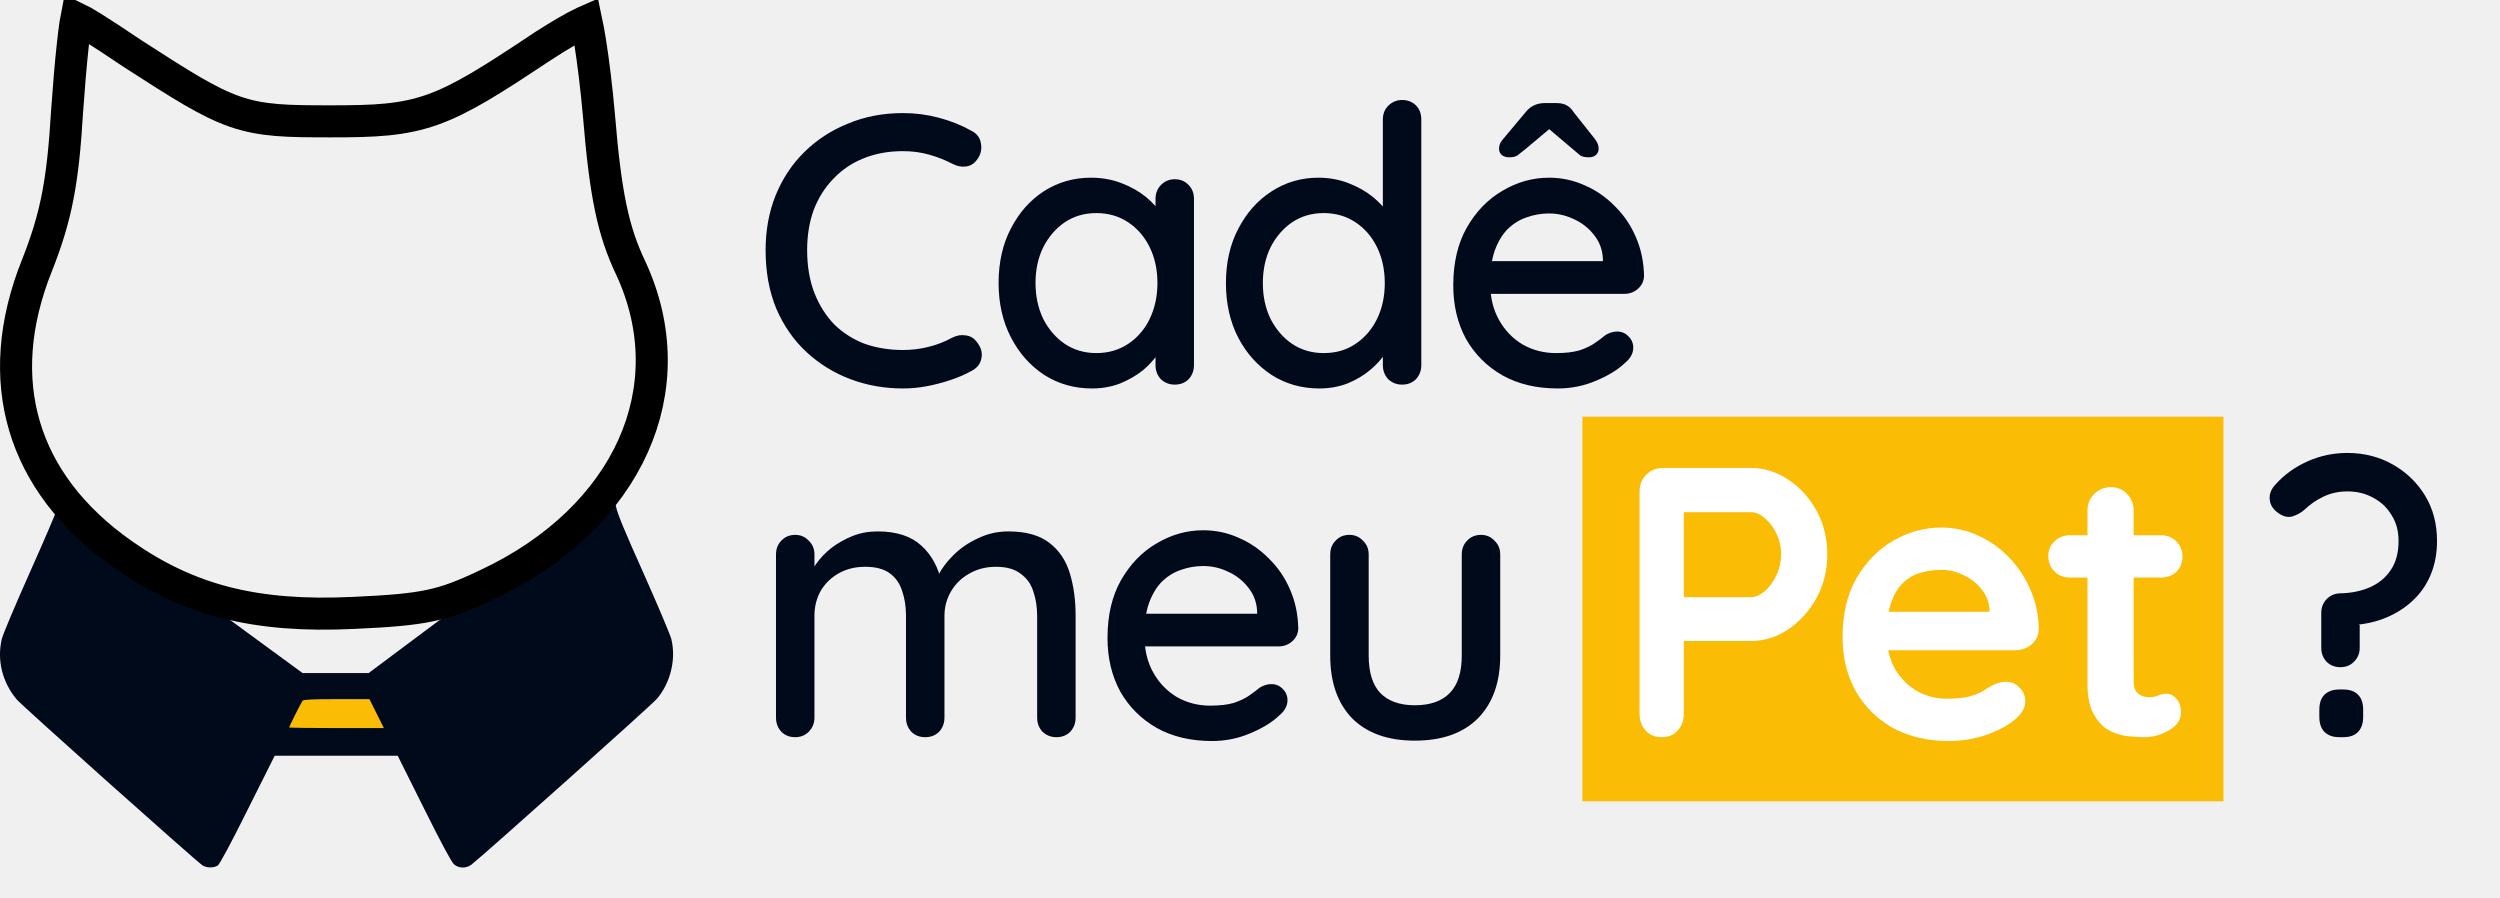
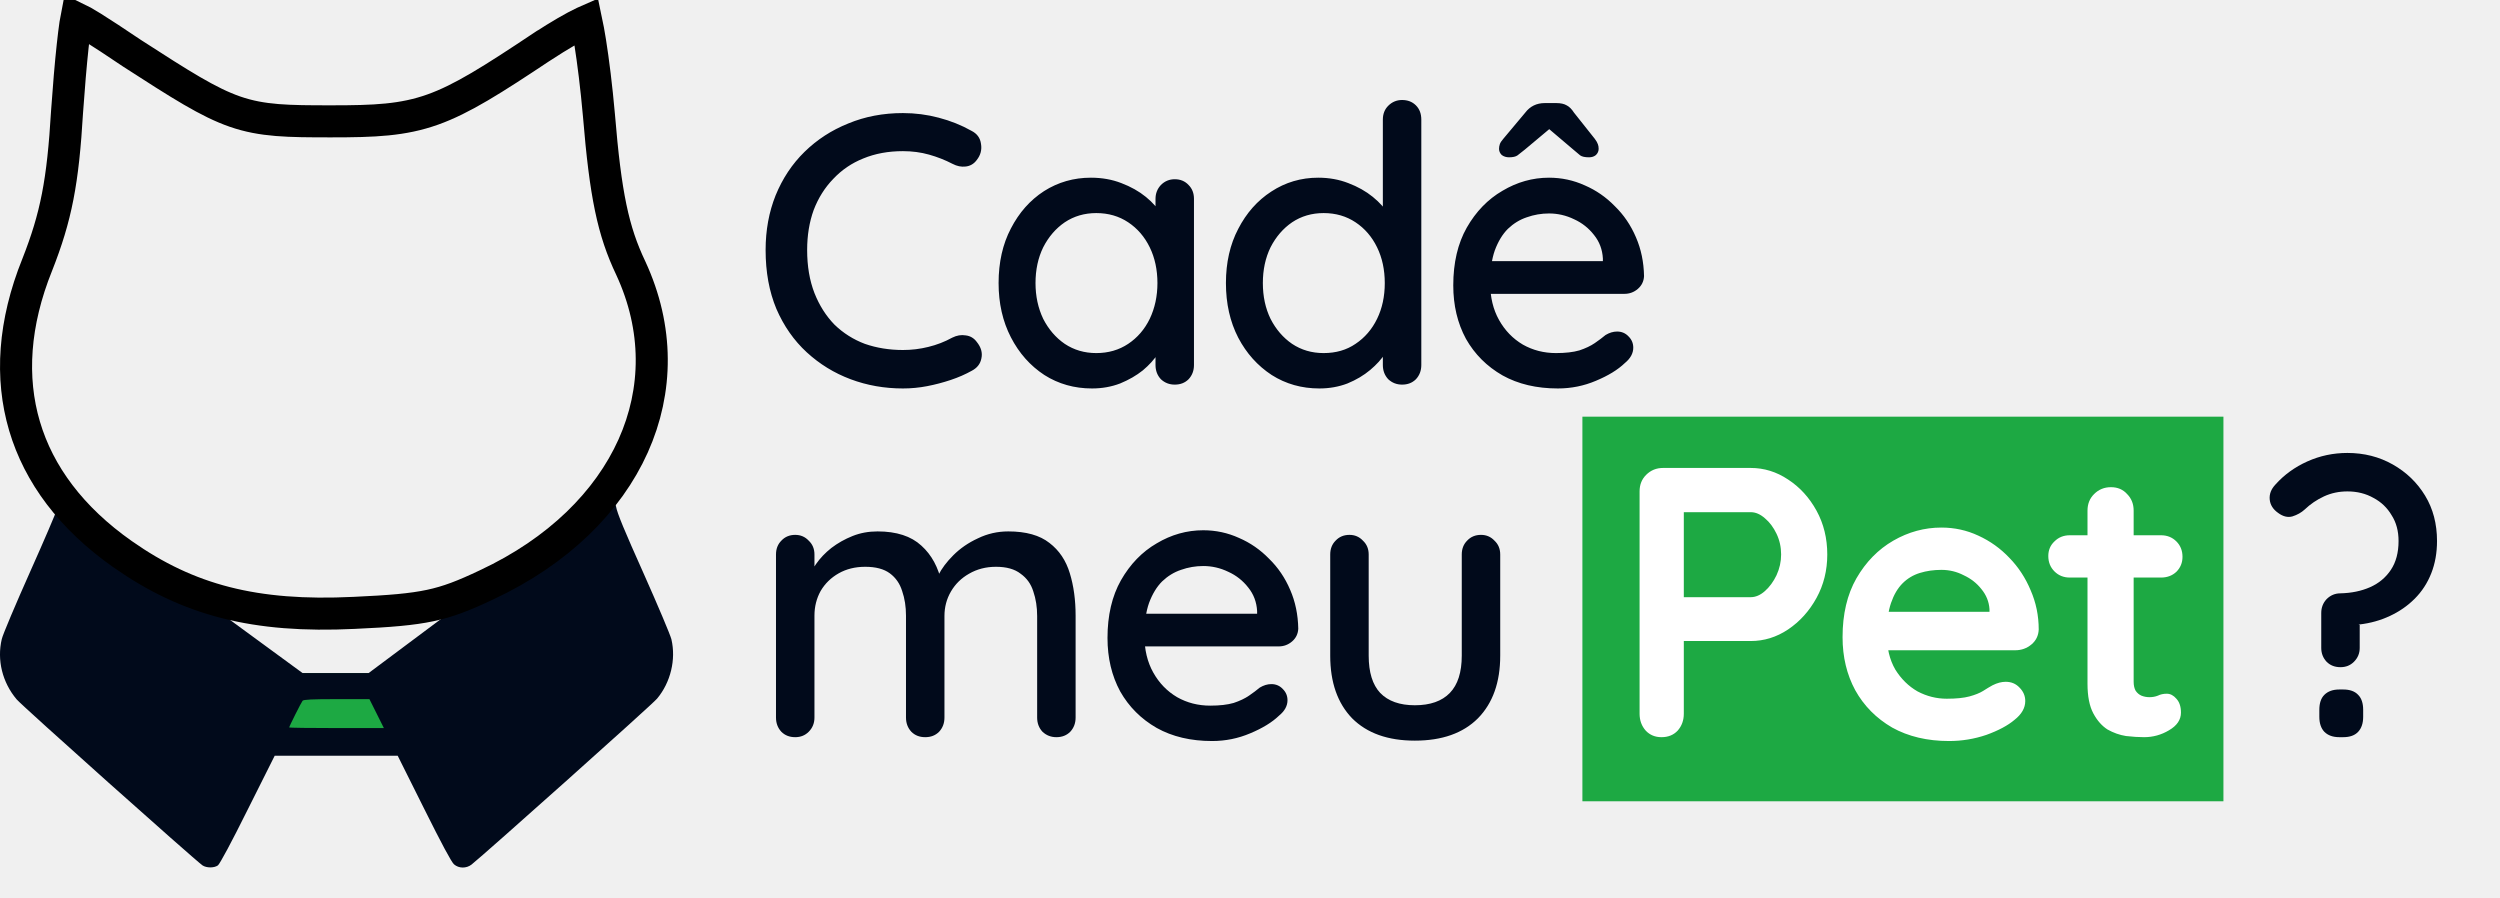
<svg xmlns="http://www.w3.org/2000/svg" width="78" height="28" viewBox="0 0 78 28" fill="none">
-   <rect x="9" y="21" width="3" height="2" fill="#FBBC05" />
+   <rect x="9" y="21" width="3" height="2" fill="#1DA943" />
  <path d="M11.5 21H9.441L6 18.48L1.948 15.5C1.948 15 1.759 15.748 1.759 15.929C1.759 15.97 1.39 16.831 0.939 17.841C0.487 18.855 0.089 19.794 0.056 19.938C-0.1 20.59 0.073 21.292 0.52 21.821C0.688 22.023 6.064 26.82 6.318 27C6.442 27.082 6.68 27.086 6.799 27C6.856 26.959 7.221 26.282 7.73 25.256L8.571 23.578H10.492H12.408L13.229 25.223C13.775 26.319 14.087 26.902 14.165 26.967C14.316 27.099 14.55 27.099 14.71 26.976C15.1 26.668 20.361 21.973 20.501 21.797C20.923 21.292 21.096 20.578 20.948 19.946C20.915 19.811 20.525 18.887 20.082 17.894C19.479 16.548 19.257 16.015 19.22 15.801L18.948 15L18.26 15.801C18.26 15.801 16.556 17.218 14.556 18.718L11.5 21ZM5.498 19.171C7.059 20.344 8.463 21.558 8.471 21.578C8.479 21.595 8.047 22.302 7.448 23.5C6.681 25.039 6.619 22.808 6.448 26C6.448 26 8.731 21.722 8.604 21.578C8.448 21 3.891 17.873 3.948 17.5C3.611 18.251 3.973 17.365 3.948 17.5C3.948 17.5 2.342 16.848 2.375 16.848C2.391 16.848 3.795 17.89 5.498 19.171ZM11.752 22.265L11.977 22.716H10.5C9.688 22.716 9.023 22.708 9.023 22.695C9.023 22.663 9.396 21.92 9.441 21.863C9.474 21.826 9.737 21.813 10.504 21.813H11.526L11.752 22.265Z" fill="#010A1B" />
  <path d="M3.827 17.292C5.869 18.727 7.956 19.272 11.043 19.122H11.045C12.171 19.071 12.851 19.014 13.425 18.892C13.987 18.772 14.466 18.586 15.181 18.247L15.183 18.246C17.422 17.2 18.976 15.648 19.755 13.912C20.53 12.184 20.551 10.243 19.68 8.365C19.128 7.206 18.892 6.082 18.686 3.586C18.61 2.726 18.508 1.911 18.411 1.3C18.371 1.046 18.33 0.831 18.295 0.665C18.27 0.676 18.243 0.685 18.215 0.698C17.904 0.844 17.465 1.098 16.922 1.451H16.921C15.362 2.49 14.414 3.093 13.501 3.418C12.566 3.751 11.693 3.786 10.325 3.786C8.985 3.786 8.187 3.778 7.335 3.484C6.506 3.197 5.64 2.643 4.113 1.658L4.106 1.653C3.581 1.3 3.184 1.038 2.88 0.849C2.655 0.709 2.495 0.619 2.382 0.565C2.374 0.606 2.364 0.667 2.352 0.75C2.326 0.926 2.297 1.162 2.267 1.442C2.237 1.721 2.206 2.042 2.177 2.386L2.093 3.474C1.963 5.682 1.751 6.761 1.163 8.257L1.161 8.261C0.428 10.082 0.319 11.784 0.765 13.293C1.211 14.803 2.226 16.168 3.827 17.292Z" stroke="black" />
-   <rect x="49.371" y="13" width="20" height="12" fill="#FBBC05" />
+   <rect x="49.371" y="13" width="20" height="12" fill="#1DA943" />
  <path d="M30.307 4.08C30.483 4.168 30.583 4.304 30.607 4.488C30.639 4.672 30.595 4.84 30.475 4.992C30.387 5.112 30.271 5.18 30.127 5.196C29.991 5.212 29.855 5.184 29.719 5.112C29.487 4.992 29.243 4.896 28.987 4.824C28.731 4.752 28.459 4.716 28.171 4.716C27.715 4.716 27.303 4.792 26.935 4.944C26.575 5.088 26.263 5.3 25.999 5.58C25.735 5.852 25.531 6.176 25.387 6.552C25.251 6.928 25.183 7.344 25.183 7.8C25.183 8.304 25.259 8.752 25.411 9.144C25.563 9.528 25.771 9.856 26.035 10.128C26.307 10.392 26.623 10.592 26.983 10.728C27.351 10.856 27.747 10.92 28.171 10.92C28.443 10.92 28.707 10.888 28.963 10.824C29.227 10.76 29.475 10.664 29.707 10.536C29.851 10.464 29.991 10.44 30.127 10.464C30.271 10.48 30.387 10.548 30.475 10.668C30.611 10.836 30.659 11.008 30.619 11.184C30.587 11.352 30.487 11.48 30.319 11.568C30.119 11.68 29.899 11.776 29.659 11.856C29.419 11.936 29.175 12 28.927 12.048C28.679 12.096 28.427 12.12 28.171 12.12C27.595 12.12 27.051 12.024 26.539 11.832C26.027 11.64 25.571 11.36 25.171 10.992C24.771 10.624 24.455 10.172 24.223 9.636C23.999 9.1 23.887 8.488 23.887 7.8C23.887 7.184 23.991 6.616 24.199 6.096C24.415 5.568 24.715 5.116 25.099 4.74C25.491 4.356 25.947 4.06 26.467 3.852C26.987 3.636 27.555 3.528 28.171 3.528C28.555 3.528 28.927 3.576 29.287 3.672C29.655 3.768 29.995 3.904 30.307 4.08ZM36.652 5.592C36.828 5.592 36.972 5.652 37.084 5.772C37.196 5.884 37.252 6.028 37.252 6.204V11.388C37.252 11.564 37.196 11.712 37.084 11.832C36.972 11.944 36.828 12 36.652 12C36.484 12 36.34 11.944 36.22 11.832C36.108 11.712 36.052 11.564 36.052 11.388V10.524L36.304 10.56C36.304 10.704 36.244 10.864 36.124 11.04C36.012 11.216 35.856 11.388 35.656 11.556C35.456 11.716 35.22 11.852 34.948 11.964C34.676 12.068 34.384 12.12 34.072 12.12C33.52 12.12 33.024 11.98 32.584 11.7C32.144 11.412 31.796 11.02 31.54 10.524C31.284 10.028 31.156 9.464 31.156 8.832C31.156 8.184 31.284 7.616 31.54 7.128C31.796 6.632 32.14 6.244 32.572 5.964C33.012 5.684 33.5 5.544 34.036 5.544C34.38 5.544 34.696 5.6 34.984 5.712C35.28 5.824 35.536 5.968 35.752 6.144C35.968 6.32 36.132 6.508 36.244 6.708C36.364 6.9 36.424 7.084 36.424 7.26L36.052 7.296V6.204C36.052 6.036 36.108 5.892 36.22 5.772C36.34 5.652 36.484 5.592 36.652 5.592ZM34.204 11.016C34.58 11.016 34.912 10.92 35.2 10.728C35.488 10.536 35.712 10.276 35.872 9.948C36.032 9.612 36.112 9.24 36.112 8.832C36.112 8.416 36.032 8.044 35.872 7.716C35.712 7.388 35.488 7.128 35.2 6.936C34.912 6.744 34.58 6.648 34.204 6.648C33.836 6.648 33.508 6.744 33.22 6.936C32.94 7.128 32.716 7.388 32.548 7.716C32.388 8.044 32.308 8.416 32.308 8.832C32.308 9.24 32.388 9.612 32.548 9.948C32.716 10.276 32.94 10.536 33.22 10.728C33.508 10.92 33.836 11.016 34.204 11.016ZM43.745 3.12C43.921 3.12 44.065 3.176 44.177 3.288C44.289 3.4 44.345 3.548 44.345 3.732V11.388C44.345 11.564 44.289 11.712 44.177 11.832C44.065 11.944 43.921 12 43.745 12C43.577 12 43.433 11.944 43.313 11.832C43.201 11.712 43.145 11.564 43.145 11.388V10.524L43.397 10.536C43.397 10.68 43.337 10.844 43.217 11.028C43.105 11.204 42.949 11.376 42.749 11.544C42.549 11.712 42.313 11.852 42.041 11.964C41.769 12.068 41.477 12.12 41.165 12.12C40.613 12.12 40.117 11.98 39.677 11.7C39.237 11.412 38.889 11.024 38.633 10.536C38.377 10.04 38.249 9.472 38.249 8.832C38.249 8.192 38.377 7.628 38.633 7.14C38.889 6.644 39.233 6.256 39.665 5.976C40.105 5.688 40.593 5.544 41.129 5.544C41.465 5.544 41.777 5.6 42.065 5.712C42.361 5.824 42.617 5.968 42.833 6.144C43.049 6.32 43.217 6.508 43.337 6.708C43.457 6.9 43.517 7.084 43.517 7.26L43.145 7.296V3.732C43.145 3.556 43.201 3.412 43.313 3.3C43.433 3.18 43.577 3.12 43.745 3.12ZM41.297 11.016C41.681 11.016 42.013 10.92 42.293 10.728C42.581 10.536 42.805 10.276 42.965 9.948C43.125 9.62 43.205 9.248 43.205 8.832C43.205 8.416 43.125 8.044 42.965 7.716C42.805 7.388 42.581 7.128 42.293 6.936C42.005 6.744 41.673 6.648 41.297 6.648C40.929 6.648 40.601 6.744 40.313 6.936C40.033 7.128 39.809 7.388 39.641 7.716C39.481 8.044 39.401 8.416 39.401 8.832C39.401 9.248 39.481 9.62 39.641 9.948C39.809 10.276 40.033 10.536 40.313 10.728C40.601 10.92 40.929 11.016 41.297 11.016ZM48.606 12.12C47.942 12.12 47.366 11.984 46.878 11.712C46.39 11.432 46.01 11.052 45.738 10.572C45.474 10.084 45.342 9.528 45.342 8.904C45.342 8.2 45.482 7.6 45.762 7.104C46.05 6.6 46.422 6.216 46.878 5.952C47.334 5.68 47.818 5.544 48.33 5.544C48.722 5.544 49.094 5.624 49.446 5.784C49.798 5.936 50.11 6.152 50.382 6.432C50.662 6.704 50.882 7.028 51.042 7.404C51.202 7.772 51.286 8.176 51.294 8.616C51.286 8.776 51.222 8.908 51.102 9.012C50.982 9.116 50.842 9.168 50.682 9.168H46.014L45.726 8.148H50.238L50.01 8.364V8.064C49.994 7.784 49.902 7.54 49.734 7.332C49.566 7.116 49.358 6.952 49.11 6.84C48.862 6.72 48.602 6.66 48.33 6.66C48.09 6.66 47.858 6.7 47.634 6.78C47.418 6.852 47.222 6.972 47.046 7.14C46.878 7.308 46.742 7.532 46.638 7.812C46.542 8.084 46.494 8.424 46.494 8.832C46.494 9.272 46.586 9.656 46.77 9.984C46.954 10.312 47.202 10.568 47.514 10.752C47.826 10.928 48.17 11.016 48.546 11.016C48.842 11.016 49.086 10.988 49.278 10.932C49.47 10.868 49.63 10.792 49.758 10.704C49.886 10.616 49.998 10.532 50.094 10.452C50.214 10.38 50.334 10.344 50.454 10.344C50.598 10.344 50.718 10.396 50.814 10.5C50.91 10.596 50.958 10.712 50.958 10.848C50.958 11.024 50.87 11.184 50.694 11.328C50.478 11.536 50.178 11.72 49.794 11.88C49.418 12.04 49.022 12.12 48.606 12.12ZM48.534 3.864L47.574 4.668C47.486 4.74 47.41 4.8 47.346 4.848C47.29 4.888 47.202 4.908 47.082 4.908C46.994 4.908 46.918 4.884 46.854 4.836C46.798 4.78 46.77 4.716 46.77 4.644C46.77 4.596 46.778 4.548 46.794 4.5C46.81 4.452 46.846 4.396 46.902 4.332L47.586 3.516C47.738 3.316 47.942 3.216 48.198 3.216H48.558C48.694 3.216 48.802 3.24 48.882 3.288C48.962 3.328 49.038 3.404 49.11 3.516L49.758 4.332C49.806 4.396 49.838 4.452 49.854 4.5C49.87 4.54 49.878 4.588 49.878 4.644C49.878 4.716 49.85 4.78 49.794 4.836C49.738 4.884 49.666 4.908 49.578 4.908C49.45 4.908 49.358 4.888 49.302 4.848C49.246 4.8 49.17 4.736 49.074 4.656L48.042 3.78L48.534 3.864ZM27.379 16.58C27.971 16.58 28.427 16.728 28.747 17.024C29.067 17.312 29.279 17.704 29.383 18.2L29.191 18.14L29.275 17.948C29.379 17.74 29.535 17.532 29.743 17.324C29.959 17.108 30.215 16.932 30.511 16.796C30.807 16.652 31.123 16.58 31.459 16.58C32.011 16.58 32.439 16.7 32.743 16.94C33.047 17.172 33.259 17.488 33.379 17.888C33.499 18.28 33.559 18.72 33.559 19.208V22.388C33.559 22.564 33.503 22.712 33.391 22.832C33.279 22.944 33.135 23 32.959 23C32.791 23 32.647 22.944 32.527 22.832C32.415 22.712 32.359 22.564 32.359 22.388V19.22C32.359 18.94 32.319 18.684 32.239 18.452C32.167 18.22 32.035 18.036 31.843 17.9C31.659 17.756 31.403 17.684 31.075 17.684C30.763 17.684 30.483 17.756 30.235 17.9C29.995 18.036 29.807 18.22 29.671 18.452C29.535 18.684 29.467 18.94 29.467 19.22V22.388C29.467 22.564 29.411 22.712 29.299 22.832C29.187 22.944 29.043 23 28.867 23C28.691 23 28.547 22.944 28.435 22.832C28.323 22.712 28.267 22.564 28.267 22.388V19.208C28.267 18.928 28.227 18.672 28.147 18.44C28.075 18.208 27.947 18.024 27.763 17.888C27.579 17.752 27.323 17.684 26.995 17.684C26.683 17.684 26.407 17.752 26.167 17.888C25.927 18.024 25.739 18.208 25.603 18.44C25.475 18.672 25.411 18.928 25.411 19.208V22.388C25.411 22.564 25.351 22.712 25.231 22.832C25.119 22.944 24.979 23 24.811 23C24.635 23 24.491 22.944 24.379 22.832C24.267 22.712 24.211 22.564 24.211 22.388V17.3C24.211 17.124 24.267 16.98 24.379 16.868C24.491 16.748 24.635 16.688 24.811 16.688C24.979 16.688 25.119 16.748 25.231 16.868C25.351 16.98 25.411 17.124 25.411 17.3V18.008L25.183 18.14C25.239 17.964 25.331 17.784 25.459 17.6C25.587 17.416 25.747 17.248 25.939 17.096C26.139 16.944 26.359 16.82 26.599 16.724C26.839 16.628 27.099 16.58 27.379 16.58ZM37.818 23.12C37.154 23.12 36.578 22.984 36.09 22.712C35.602 22.432 35.222 22.052 34.95 21.572C34.686 21.084 34.554 20.528 34.554 19.904C34.554 19.2 34.694 18.6 34.974 18.104C35.262 17.6 35.634 17.216 36.09 16.952C36.546 16.68 37.03 16.544 37.542 16.544C37.934 16.544 38.306 16.624 38.658 16.784C39.01 16.936 39.322 17.152 39.594 17.432C39.874 17.704 40.094 18.028 40.254 18.404C40.414 18.772 40.498 19.176 40.506 19.616C40.498 19.776 40.434 19.908 40.314 20.012C40.194 20.116 40.054 20.168 39.894 20.168H35.226L34.938 19.148H39.45L39.222 19.364V19.064C39.206 18.784 39.114 18.54 38.946 18.332C38.778 18.116 38.57 17.952 38.322 17.84C38.074 17.72 37.814 17.66 37.542 17.66C37.302 17.66 37.07 17.7 36.846 17.78C36.63 17.852 36.434 17.972 36.258 18.14C36.09 18.308 35.954 18.532 35.85 18.812C35.754 19.084 35.706 19.424 35.706 19.832C35.706 20.272 35.798 20.656 35.982 20.984C36.166 21.312 36.414 21.568 36.726 21.752C37.038 21.928 37.382 22.016 37.758 22.016C38.054 22.016 38.298 21.988 38.49 21.932C38.682 21.868 38.842 21.792 38.97 21.704C39.098 21.616 39.21 21.532 39.306 21.452C39.426 21.38 39.546 21.344 39.666 21.344C39.81 21.344 39.93 21.396 40.026 21.5C40.122 21.596 40.17 21.712 40.17 21.848C40.17 22.024 40.082 22.184 39.906 22.328C39.69 22.536 39.39 22.72 39.006 22.88C38.63 23.04 38.234 23.12 37.818 23.12ZM46.207 16.688C46.375 16.688 46.515 16.748 46.627 16.868C46.747 16.98 46.807 17.124 46.807 17.3V20.456C46.807 21.288 46.575 21.94 46.111 22.412C45.647 22.876 44.991 23.108 44.143 23.108C43.303 23.108 42.651 22.876 42.187 22.412C41.731 21.94 41.503 21.288 41.503 20.456V17.3C41.503 17.124 41.559 16.98 41.671 16.868C41.783 16.748 41.927 16.688 42.103 16.688C42.271 16.688 42.411 16.748 42.523 16.868C42.643 16.98 42.703 17.124 42.703 17.3V20.456C42.703 20.976 42.823 21.364 43.063 21.62C43.311 21.876 43.671 22.004 44.143 22.004C44.623 22.004 44.987 21.876 45.235 21.62C45.483 21.364 45.607 20.976 45.607 20.456V17.3C45.607 17.124 45.663 16.98 45.775 16.868C45.887 16.748 46.031 16.688 46.207 16.688Z" fill="#010A1B" />
  <path d="M54.623 14.6C55.039 14.6 55.427 14.72 55.787 14.96C56.155 15.2 56.451 15.524 56.675 15.932C56.899 16.34 57.011 16.796 57.011 17.3C57.011 17.796 56.899 18.248 56.675 18.656C56.451 19.064 56.155 19.392 55.787 19.64C55.427 19.88 55.039 20 54.623 20H52.415L52.535 19.784V22.268C52.535 22.476 52.471 22.652 52.343 22.796C52.215 22.932 52.047 23 51.839 23C51.639 23 51.475 22.932 51.347 22.796C51.219 22.652 51.155 22.476 51.155 22.268V15.332C51.155 15.124 51.223 14.952 51.359 14.816C51.503 14.672 51.679 14.6 51.887 14.6H54.623ZM54.623 18.632C54.775 18.632 54.923 18.568 55.067 18.44C55.211 18.312 55.331 18.148 55.427 17.948C55.523 17.74 55.571 17.524 55.571 17.3C55.571 17.068 55.523 16.852 55.427 16.652C55.331 16.452 55.211 16.292 55.067 16.172C54.923 16.044 54.775 15.98 54.623 15.98H52.391L52.535 15.764V18.824L52.403 18.632H54.623ZM60.812 23.12C60.132 23.12 59.54 22.98 59.036 22.7C58.54 22.412 58.156 22.024 57.884 21.536C57.62 21.048 57.488 20.496 57.488 19.88C57.488 19.16 57.632 18.548 57.92 18.044C58.216 17.532 58.6 17.14 59.072 16.868C59.544 16.596 60.044 16.46 60.572 16.46C60.98 16.46 61.364 16.544 61.724 16.712C62.092 16.88 62.416 17.112 62.696 17.408C62.976 17.696 63.196 18.032 63.356 18.416C63.524 18.8 63.608 19.208 63.608 19.64C63.6 19.832 63.524 19.988 63.38 20.108C63.236 20.228 63.068 20.288 62.876 20.288H58.292L57.932 19.088H62.336L62.072 19.328V19.004C62.056 18.772 61.972 18.564 61.82 18.38C61.676 18.196 61.492 18.052 61.268 17.948C61.052 17.836 60.82 17.78 60.572 17.78C60.332 17.78 60.108 17.812 59.9 17.876C59.692 17.94 59.512 18.048 59.36 18.2C59.208 18.352 59.088 18.556 59 18.812C58.912 19.068 58.868 19.392 58.868 19.784C58.868 20.216 58.956 20.584 59.132 20.888C59.316 21.184 59.548 21.412 59.828 21.572C60.116 21.724 60.42 21.8 60.74 21.8C61.036 21.8 61.272 21.776 61.448 21.728C61.624 21.68 61.764 21.624 61.868 21.56C61.98 21.488 62.08 21.428 62.168 21.38C62.312 21.308 62.448 21.272 62.576 21.272C62.752 21.272 62.896 21.332 63.008 21.452C63.128 21.572 63.188 21.712 63.188 21.872C63.188 22.088 63.076 22.284 62.852 22.46C62.644 22.636 62.352 22.792 61.976 22.928C61.6 23.056 61.212 23.12 60.812 23.12ZM64.579 16.7H67.422C67.615 16.7 67.775 16.764 67.903 16.892C68.031 17.02 68.094 17.18 68.094 17.372C68.094 17.556 68.031 17.712 67.903 17.84C67.775 17.96 67.615 18.02 67.422 18.02H64.579C64.386 18.02 64.227 17.956 64.099 17.828C63.971 17.7 63.907 17.54 63.907 17.348C63.907 17.164 63.971 17.012 64.099 16.892C64.227 16.764 64.386 16.7 64.579 16.7ZM65.862 15.2C66.07 15.2 66.239 15.272 66.367 15.416C66.502 15.552 66.57 15.724 66.57 15.932V21.272C66.57 21.384 66.591 21.476 66.63 21.548C66.678 21.62 66.739 21.672 66.811 21.704C66.891 21.736 66.975 21.752 67.062 21.752C67.159 21.752 67.246 21.736 67.326 21.704C67.406 21.664 67.499 21.644 67.603 21.644C67.715 21.644 67.814 21.696 67.903 21.8C67.999 21.904 68.046 22.048 68.046 22.232C68.046 22.456 67.922 22.64 67.674 22.784C67.434 22.928 67.174 23 66.894 23C66.727 23 66.538 22.988 66.331 22.964C66.13 22.932 65.939 22.864 65.754 22.76C65.579 22.648 65.43 22.48 65.311 22.256C65.191 22.032 65.13 21.724 65.13 21.332V15.932C65.13 15.724 65.198 15.552 65.335 15.416C65.478 15.272 65.654 15.2 65.862 15.2Z" fill="white" />
  <path d="M72.423 19.124C72.423 18.956 72.479 18.812 72.591 18.692C72.711 18.572 72.855 18.512 73.023 18.512C73.367 18.504 73.675 18.44 73.947 18.32C74.219 18.2 74.435 18.02 74.595 17.78C74.755 17.54 74.835 17.24 74.835 16.88C74.835 16.568 74.763 16.3 74.619 16.076C74.483 15.844 74.295 15.664 74.055 15.536C73.815 15.4 73.543 15.332 73.239 15.332C72.975 15.332 72.731 15.384 72.507 15.488C72.283 15.592 72.083 15.728 71.907 15.896C71.803 15.992 71.675 16.064 71.523 16.112C71.379 16.152 71.231 16.116 71.079 16.004C70.919 15.892 70.831 15.752 70.815 15.584C70.799 15.416 70.859 15.26 70.995 15.116C71.267 14.812 71.599 14.572 71.991 14.396C72.383 14.22 72.799 14.132 73.239 14.132C73.759 14.132 74.231 14.252 74.655 14.492C75.079 14.732 75.415 15.056 75.663 15.464C75.911 15.872 76.035 16.344 76.035 16.88C76.035 17.248 75.975 17.584 75.855 17.888C75.735 18.192 75.563 18.456 75.339 18.68C75.115 18.904 74.855 19.084 74.559 19.22C74.271 19.356 73.955 19.444 73.611 19.484C73.595 19.492 73.587 19.496 73.587 19.496C73.595 19.496 73.607 19.496 73.623 19.496V20.216C73.623 20.384 73.563 20.528 73.443 20.648C73.331 20.76 73.191 20.816 73.023 20.816C72.847 20.816 72.703 20.76 72.591 20.648C72.479 20.528 72.423 20.384 72.423 20.216V19.124ZM72.987 23C72.787 23 72.631 22.944 72.519 22.832C72.415 22.72 72.363 22.564 72.363 22.364V22.148C72.363 21.94 72.415 21.784 72.519 21.68C72.631 21.568 72.787 21.512 72.987 21.512H73.107C73.315 21.512 73.471 21.568 73.575 21.68C73.679 21.784 73.731 21.94 73.731 22.148V22.364C73.731 22.564 73.679 22.72 73.575 22.832C73.471 22.944 73.315 23 73.107 23H72.987Z" fill="#010A1B" />
</svg>
